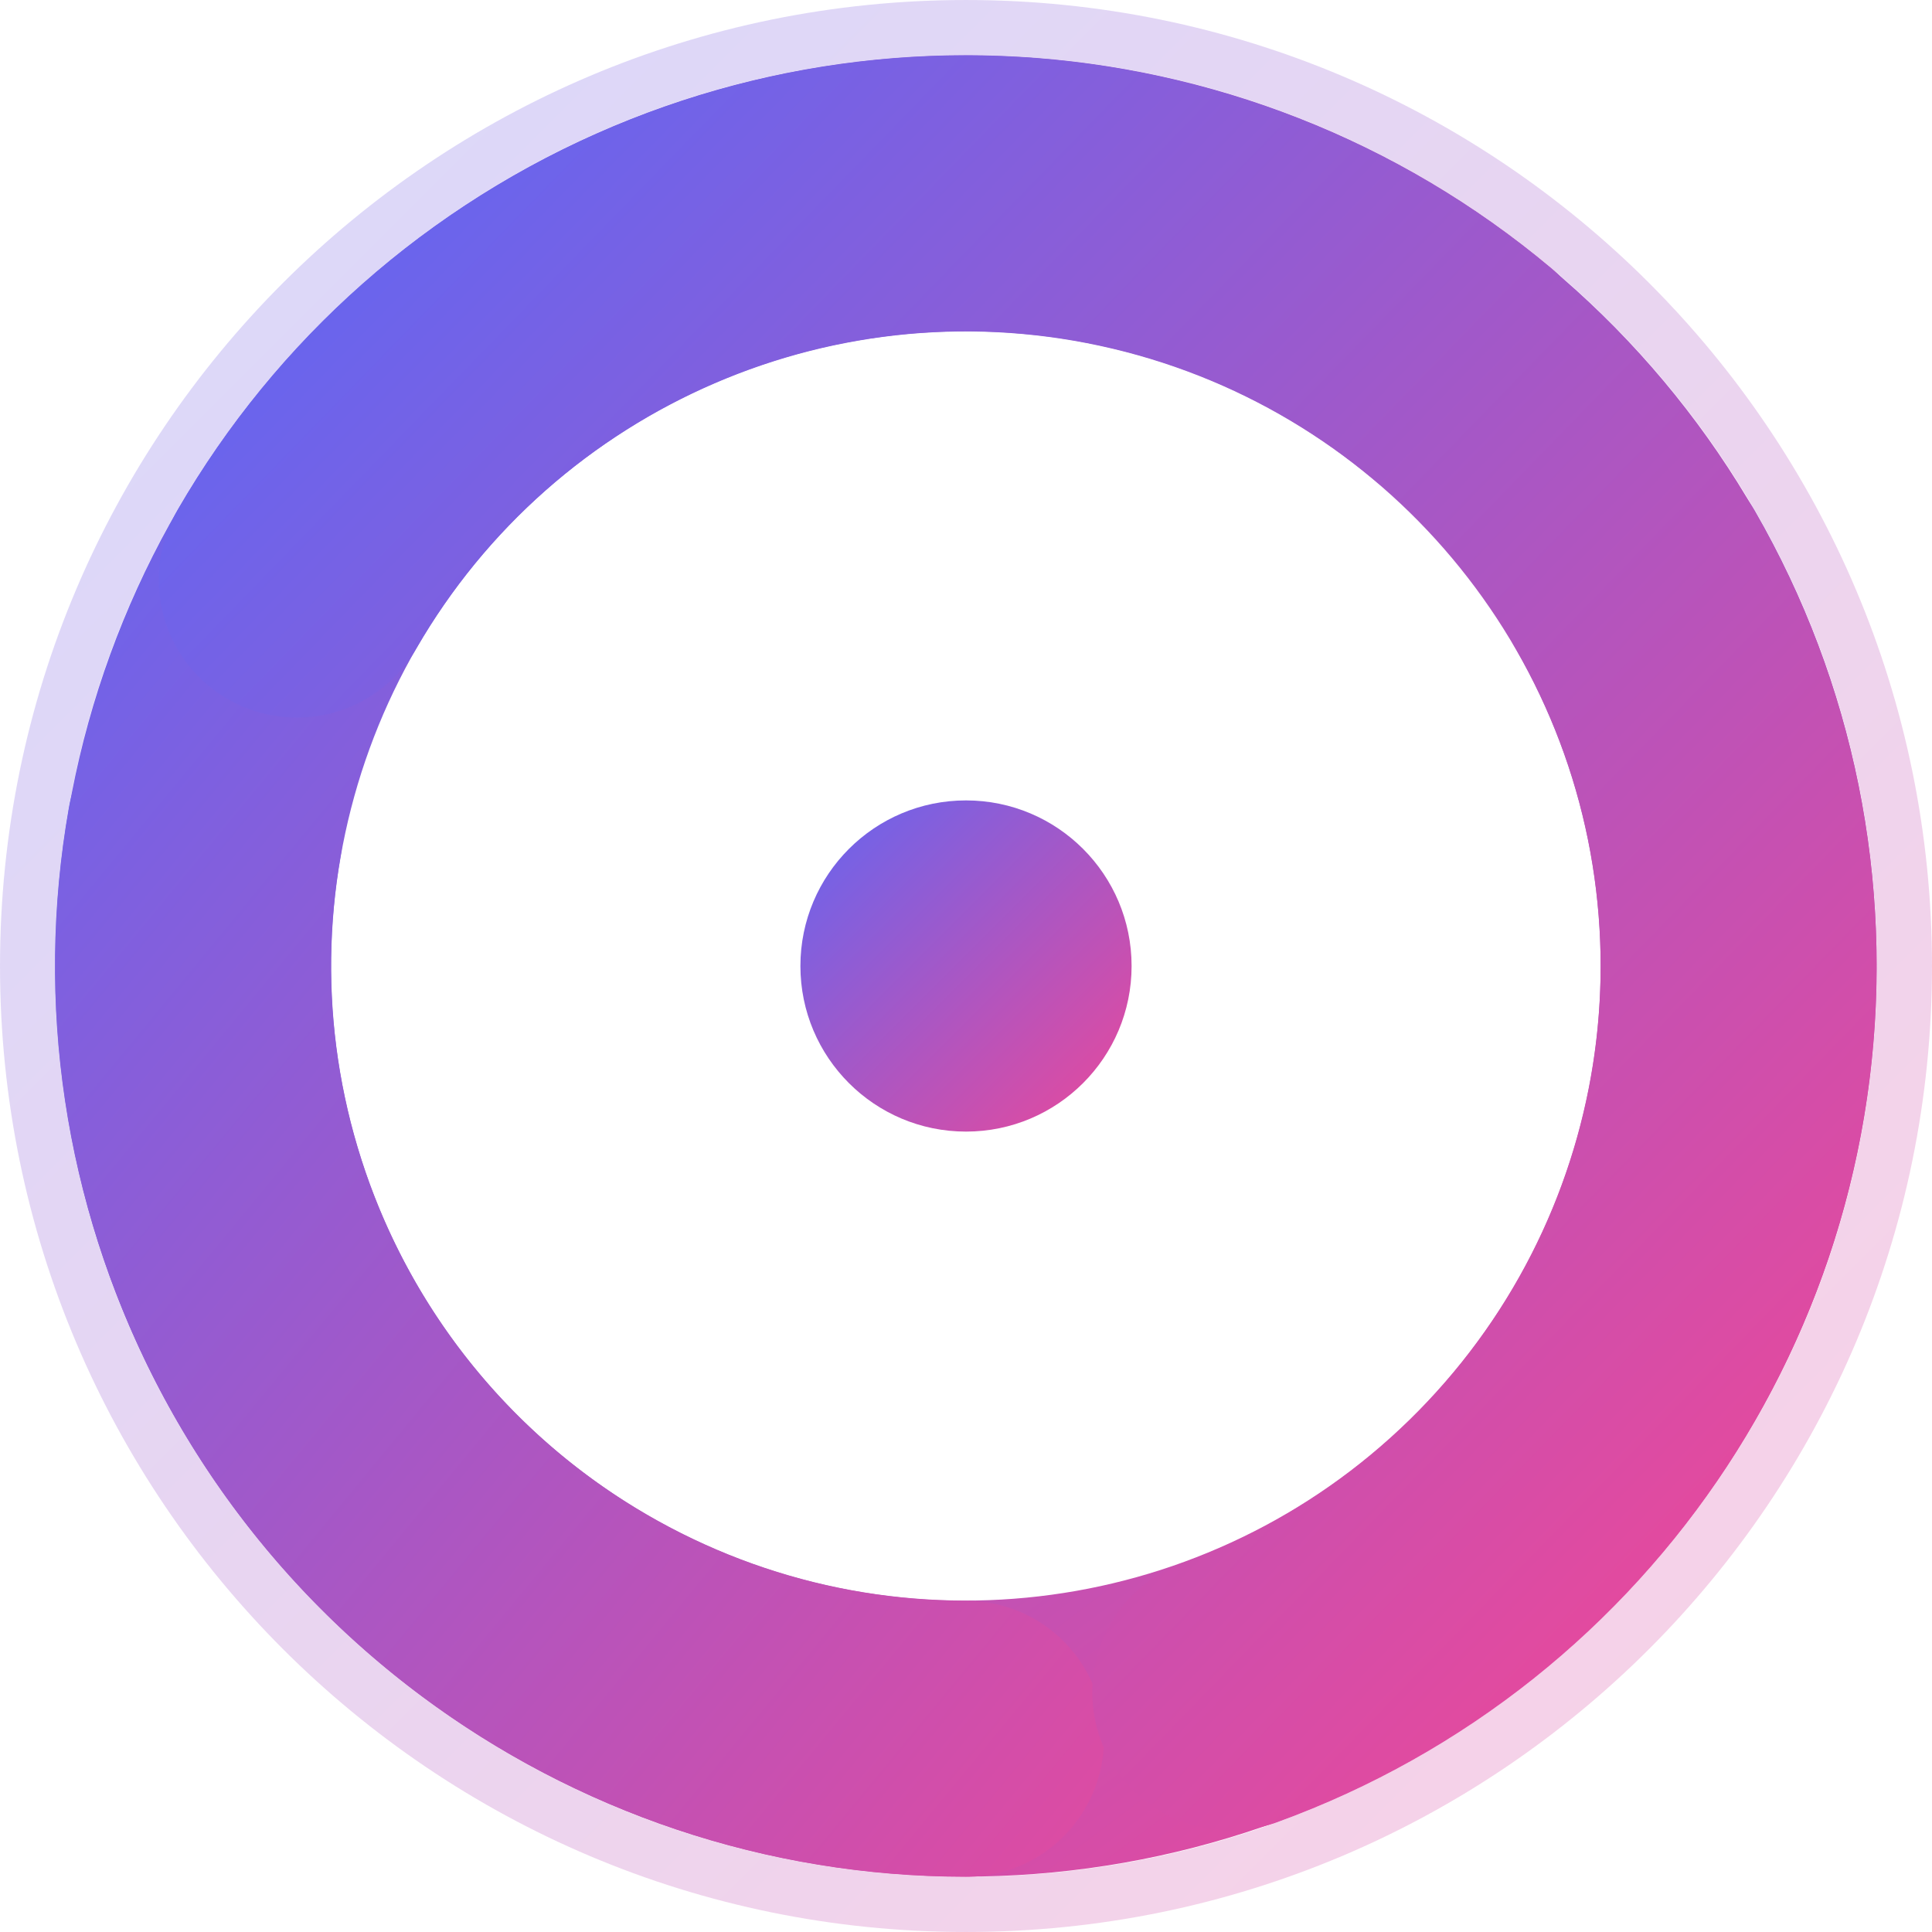
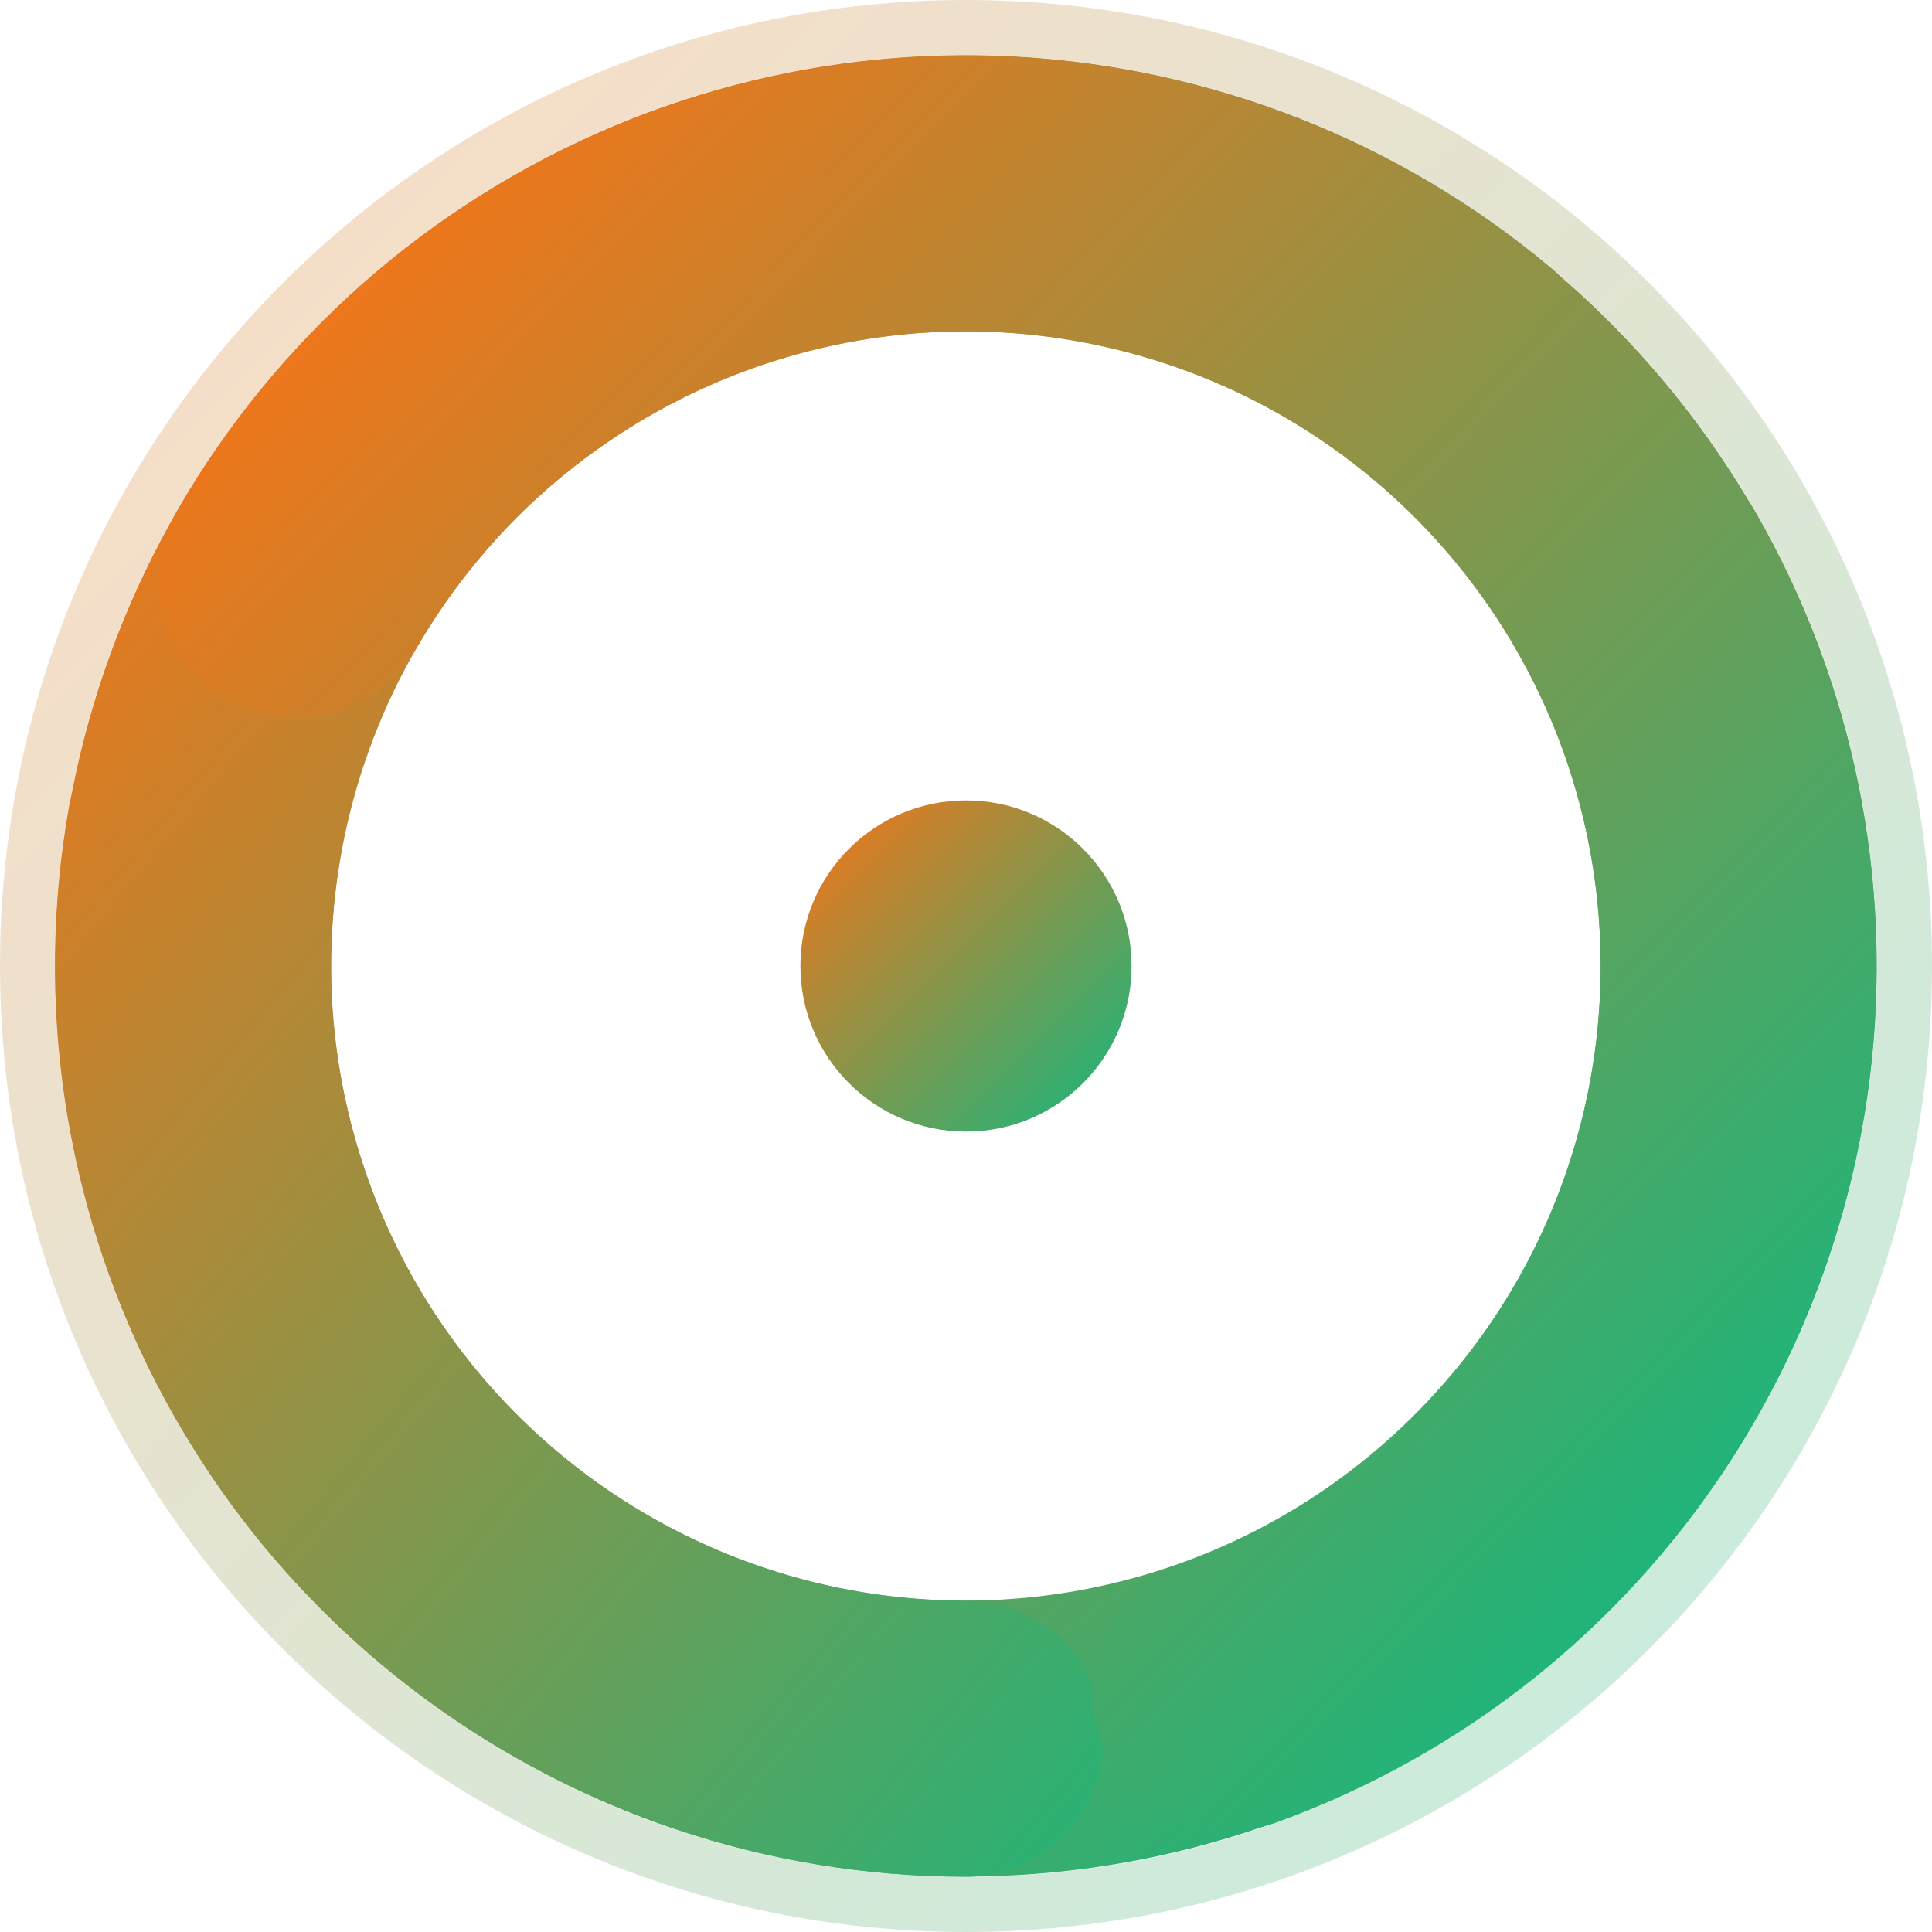
<svg xmlns="http://www.w3.org/2000/svg" aria-label="DTIFx Extractors geometric gradient logo" viewBox="0 0 100 100">
  <defs>
    <linearGradient id="a" x1="0" x2="1" y1="0" y2="1">
-       <stop offset="0%" stop-color="#6366f1" />
-       <stop offset="100%" stop-color="#ec4899" />
+       <stop offset="0%" stop-color="#f97316" />
+       <stop offset="100%" stop-color="#10b981" />
    </linearGradient>
  </defs>
  <circle cx="50" cy="50" r="48.571" fill="none" stroke="url(#a)" stroke-width="2.857" opacity=".25" />
  <path fill="none" stroke="url(#a)" stroke-linecap="round" stroke-width="14.286" d="M84.64 30a40 40 0 1 1-74.04 13.04" />
  <path fill="none" stroke="url(#a)" stroke-linecap="round" stroke-width="14.286" d="M50 90a40 40 0 1 1 25.714-70.64" />
  <path fill="none" stroke="url(#a)" stroke-linecap="round" stroke-width="14.286" d="M15.36 30a40 40 0 1 1 48.32 57.6" />
  <circle cx="50" cy="50" r="8.571" fill="url(#a)" />
</svg>
